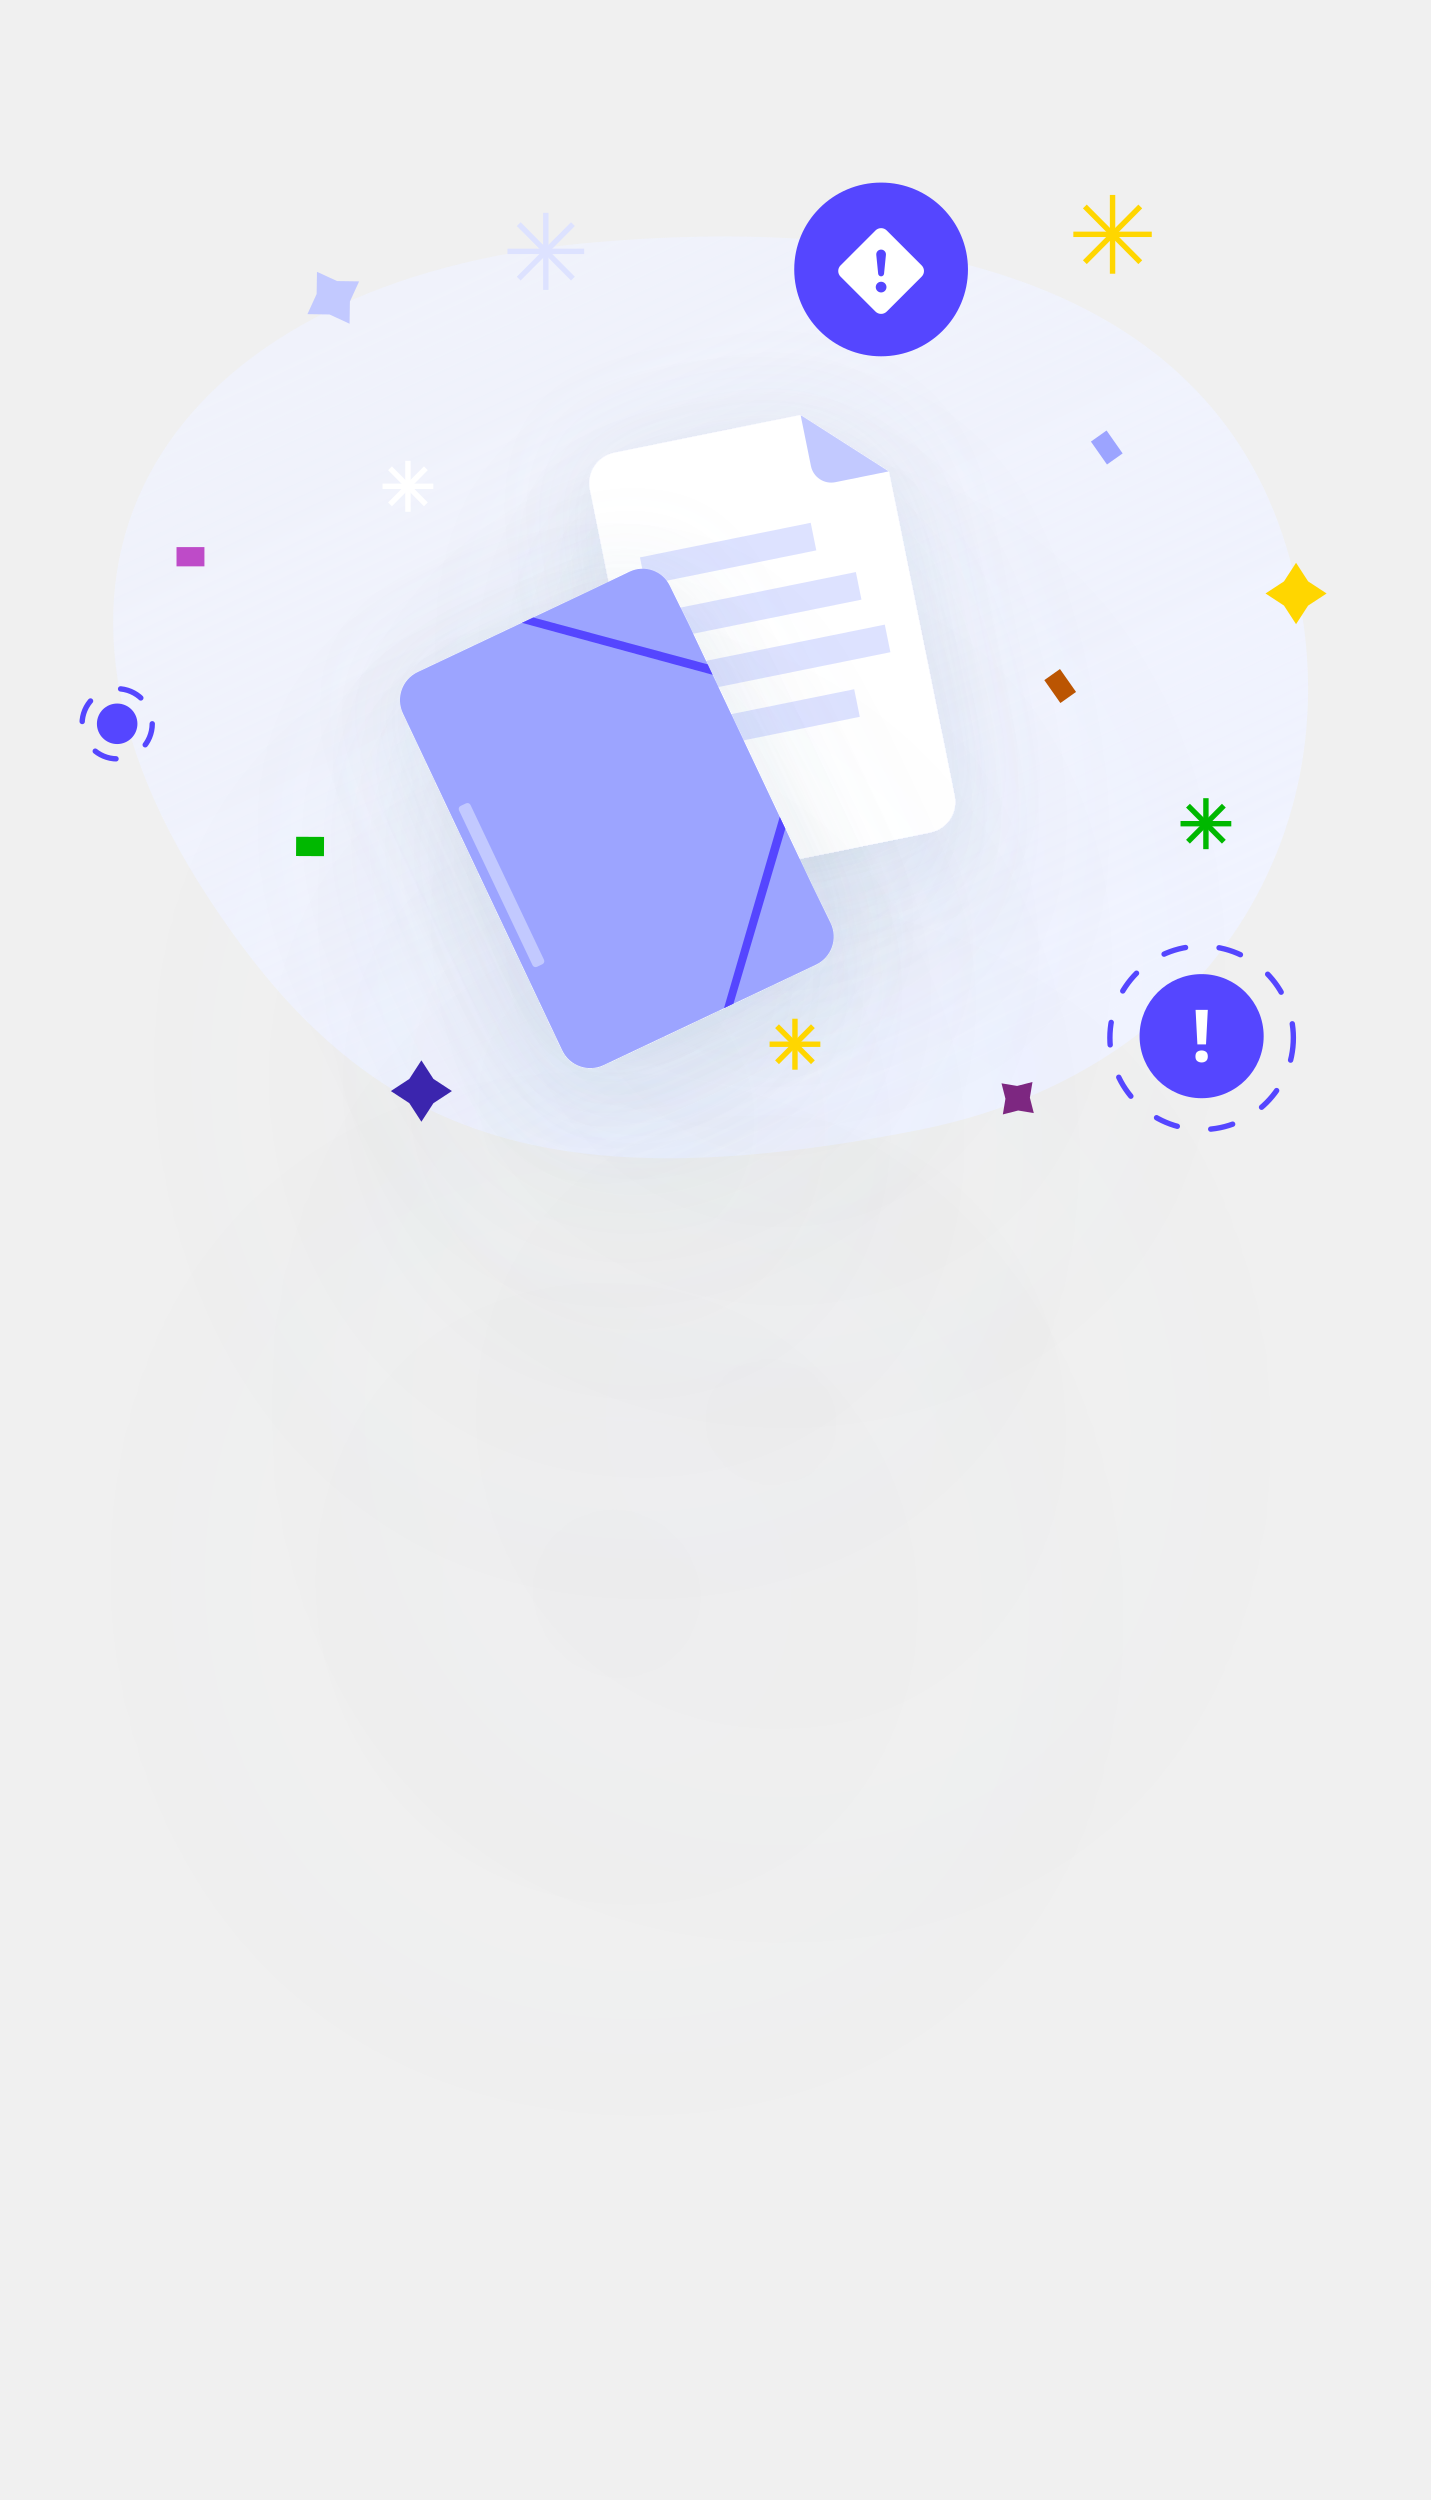
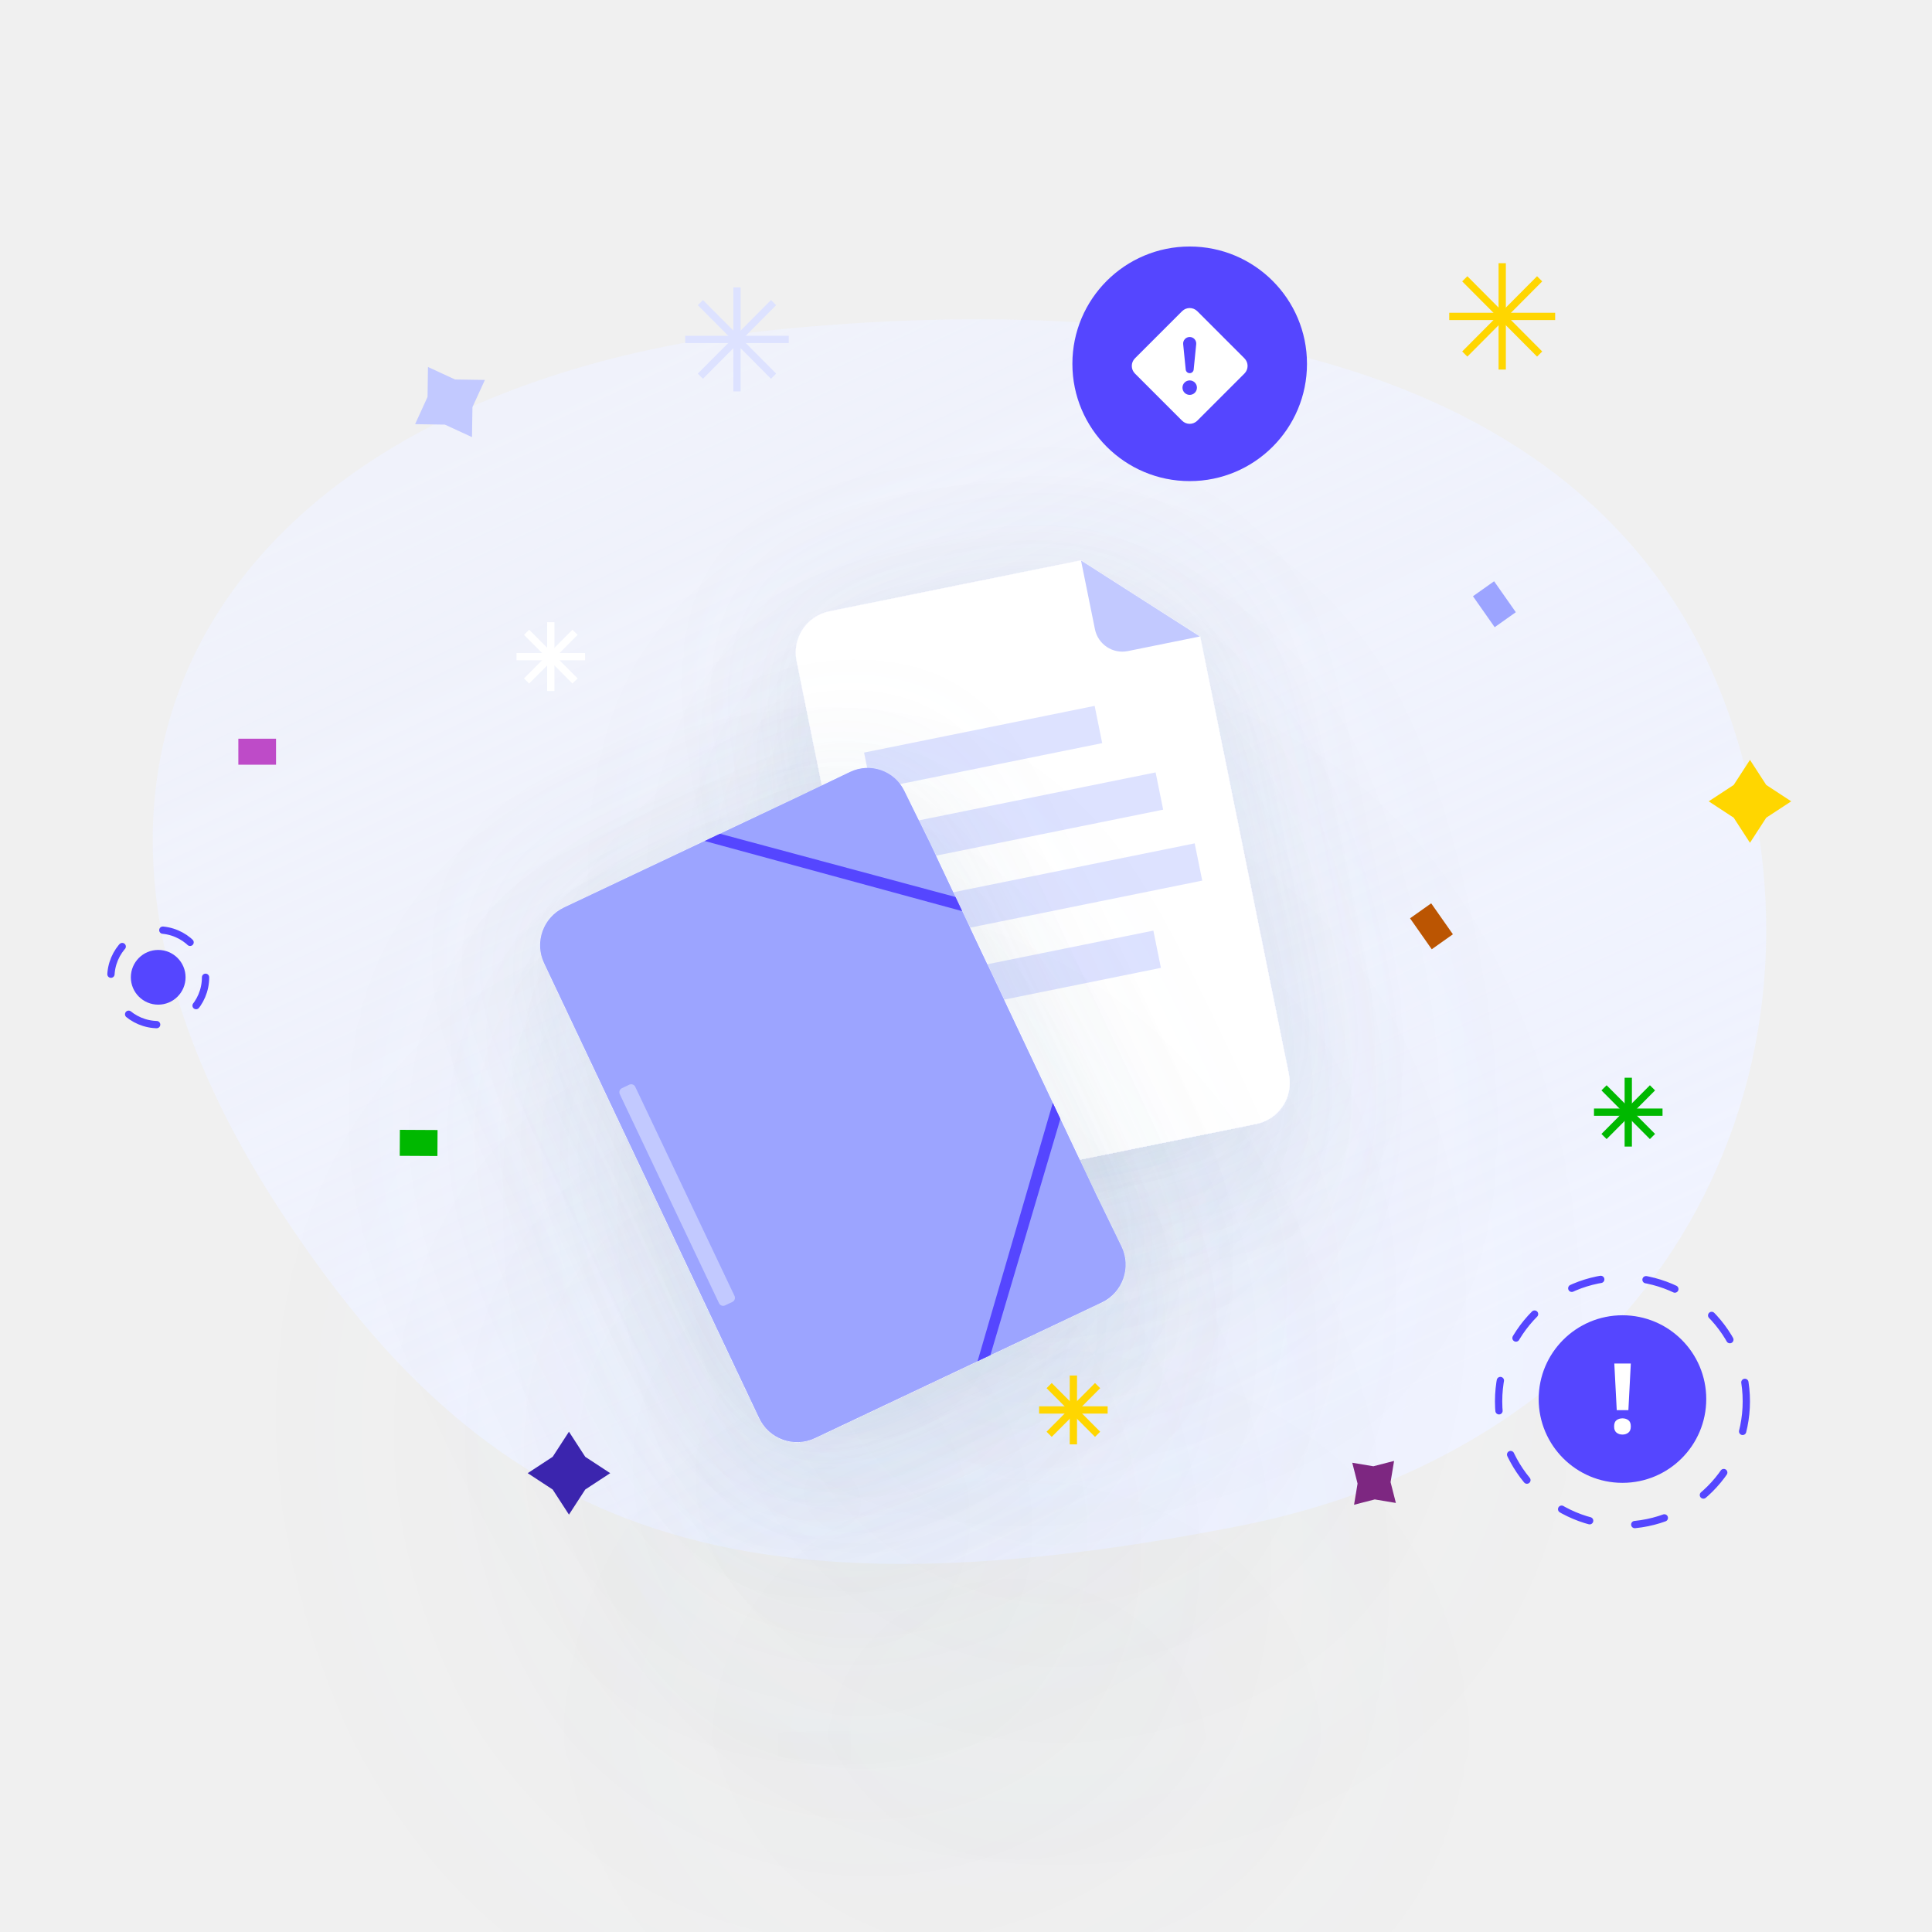
- <svg xmlns="http://www.w3.org/2000/svg" width="356" height="622" viewBox="0 0 356 622" fill="none">
+ <svg xmlns="http://www.w3.org/2000/svg" width="356" height="356" viewBox="0 0 356 356" fill="none">
  <path d="M318.971 132.741C297.084 67.914 222.641 53.32 145.655 60.496C46.953 69.695 -5.185 136.114 51.599 223.011C89.3 280.704 132.444 300.083 228.405 281.172C306.503 265.781 340.858 197.568 318.971 132.741Z" fill="url(#paint0_linear_3569_2571)" />
  <g filter="url(#filter0_ddddd_3569_2571)">
    <path d="M146.791 121.751C145.945 117.574 148.645 113.501 152.823 112.655L199.273 103.244L208.225 111.896L221.143 117.292L237.493 197.996C238.34 202.174 235.639 206.246 231.462 207.093L174.302 218.673C170.125 219.52 166.052 216.819 165.206 212.642L146.791 121.751Z" fill="white" />
    <rect x="159.219" y="138.676" width="43.349" height="7.004" transform="rotate(-11.4531 159.219 138.676)" fill="#DDE2FF" />
    <rect x="162.047" y="152.637" width="51.927" height="7.004" transform="rotate(-11.4531 162.047 152.637)" fill="#DDE2FF" />
    <rect x="164.875" y="166.598" width="56.387" height="7.004" transform="rotate(-11.4531 164.875 166.598)" fill="#DDE2FF" />
    <rect x="167.704" y="180.559" width="45.731" height="7.004" transform="rotate(-11.4531 167.704 180.559)" fill="#DDE2FF" />
    <path d="M199.195 103.286L201.761 115.95C202.325 118.735 205.04 120.535 207.825 119.971L221.09 117.284L199.195 103.286Z" fill="#C2C9FF" />
  </g>
  <g filter="url(#filter1_ddddd_3569_2571)">
    <path d="M100.256 177.481C98.434 173.628 100.081 169.027 103.935 167.206L146.781 146.949L156.626 142.233C160.345 140.452 164.805 141.997 166.626 145.696L171.378 155.353L201.919 219.952L206.64 229.652C208.518 233.511 206.887 238.161 203.009 240.001L193.594 244.469L150.17 264.999C146.316 266.821 141.716 265.174 139.894 261.321L100.256 177.481Z" fill="#9CA4FF" />
    <path d="M132.665 153.63L176.071 165.287L177.3 167.892L129.845 154.965L132.665 153.63Z" fill="#5546FF" />
    <path d="M182.493 249.712L195.391 206.176L193.997 203.216L180.13 250.83L182.493 249.712Z" fill="#5546FF" />
    <rect x="113.85" y="200.868" width="3.155" height="44.31" rx="0.836" transform="rotate(-25.3928 113.85 200.868)" fill="#C2C9FF" />
  </g>
  <path d="M300.031 199.26V210.602" stroke="#00B800" stroke-width="1.343" stroke-linecap="square" />
  <path d="M305.674 204.933L294.387 204.933" stroke="#00B800" stroke-width="1.343" stroke-linecap="square" />
  <path d="M304.021 208.943L296.041 200.923" stroke="#00B800" stroke-width="1.343" stroke-linecap="square" />
  <path d="M296.04 208.943L304.021 200.923" stroke="#00B800" stroke-width="1.343" stroke-linecap="square" />
  <circle cx="298.964" cy="258.213" r="22.823" stroke="#5546FF" stroke-width="1.343" stroke-linecap="round" stroke-dasharray="5.6 8.39" />
  <circle cx="219.218" cy="67.038" r="21.614" fill="#5546FF" />
  <path d="M220.618 57.342C219.845 56.569 218.592 56.569 217.819 57.342L209.13 66.031C208.358 66.803 208.358 68.056 209.13 68.829L217.819 77.518C218.592 78.291 219.845 78.291 220.618 77.518L229.307 68.829C230.08 68.056 230.08 66.803 229.307 66.031L220.618 57.342ZM219.219 62.096C219.933 62.096 220.49 62.712 220.419 63.423L219.952 68.1C219.914 68.477 219.597 68.763 219.219 68.763C218.84 68.763 218.523 68.477 218.486 68.1L218.018 63.423C217.947 62.712 218.505 62.096 219.219 62.096ZM219.221 70.097C219.957 70.097 220.554 70.694 220.554 71.43C220.554 72.167 219.957 72.764 219.221 72.764C218.484 72.764 217.887 72.167 217.887 71.43C217.887 70.694 218.484 70.097 219.221 70.097Z" fill="white" />
  <circle cx="298.963" cy="257.797" r="15.439" fill="#5546FF" />
  <path d="M300.054 259.84H297.909L297.461 251.253H300.502L300.054 259.84ZM297.426 262.846C297.426 262.295 297.575 261.909 297.874 261.686C298.179 261.463 298.545 261.352 298.973 261.352C299.389 261.352 299.746 261.463 300.045 261.686C300.35 261.909 300.502 262.295 300.502 262.846C300.502 263.374 300.35 263.754 300.045 263.989C299.746 264.223 299.389 264.34 298.973 264.34C298.545 264.34 298.179 264.223 297.874 263.989C297.575 263.754 297.426 263.374 297.426 262.846Z" fill="white" />
  <path d="M101.84 268.438L104.84 263.814L107.839 268.438L112.441 271.453L107.839 274.467L104.84 279.092L101.84 274.467L97.238 271.453L101.84 268.438Z" fill="#3B25AE" />
  <circle cx="29.151" cy="180.08" r="8.726" stroke="#5546FF" stroke-width="1.343" stroke-linecap="round" stroke-dasharray="5.6 8.39" />
  <path d="M319.458 144.643L322.458 140.019L325.458 144.643L330.059 147.657L325.458 150.672L322.458 155.296L319.458 150.672L314.856 147.657L319.458 144.643Z" fill="#FFD600" />
  <path d="M78.78 73.143L78.862 67.623L83.854 69.926L89.347 70.009L87.055 75.026L86.972 80.545L81.98 78.242L76.488 78.159L78.78 73.143Z" fill="#C2C9FF" />
  <path d="M253.062 270.18L256.88 269.198L256.234 273.105L257.211 276.942L253.323 276.292L249.505 277.274L250.152 273.367L249.175 269.531L253.062 270.18Z" fill="#7D2781" />
  <rect x="43.918" y="136.118" width="6.943" height="4.79" fill="#BE4BC8" />
  <rect width="6.966" height="4.775" transform="matrix(0.574214 0.818705 -0.816037 0.578 275.312 107.106)" fill="#9CA4FF" />
  <rect width="6.966" height="4.775" transform="matrix(0.574214 0.818705 -0.816037 0.578 263.718 166.452)" fill="#BB5502" />
  <path d="M135.799 53.626V71.454" stroke="#DDE2FF" stroke-width="1.343" stroke-linecap="square" />
  <path d="M144.669 62.54L126.928 62.54" stroke="#DDE2FF" stroke-width="1.343" stroke-linecap="square" />
  <path d="M142.073 68.843L129.528 56.236" stroke="#DDE2FF" stroke-width="1.343" stroke-linecap="square" />
  <path d="M129.526 68.843L142.071 56.236" stroke="#DDE2FF" stroke-width="1.343" stroke-linecap="square" />
  <path d="M197.786 254.13V265.472" stroke="#FFD600" stroke-width="1.343" stroke-linecap="square" />
  <path d="M203.429 259.804L192.142 259.804" stroke="#FFD600" stroke-width="1.343" stroke-linecap="square" />
  <path d="M201.776 263.814L193.795 255.794" stroke="#FFD600" stroke-width="1.343" stroke-linecap="square" />
  <path d="M193.795 263.814L201.776 255.794" stroke="#FFD600" stroke-width="1.343" stroke-linecap="square" />
  <path d="M276.805 49.171V67.43" stroke="#FFD600" stroke-width="1.343" stroke-linecap="square" />
  <path d="M285.888 58.303L267.718 58.303" stroke="#FFD600" stroke-width="1.343" stroke-linecap="square" />
  <path d="M283.229 64.76L270.381 51.849" stroke="#FFD600" stroke-width="1.343" stroke-linecap="square" />
  <path d="M270.38 64.76L283.228 51.849" stroke="#FFD600" stroke-width="1.343" stroke-linecap="square" />
  <path d="M101.494 115.321V126.664" stroke="white" stroke-width="1.343" stroke-linecap="square" />
  <path d="M107.137 120.995L95.85 120.995" stroke="white" stroke-width="1.343" stroke-linecap="square" />
  <path d="M105.484 125.005L97.503 116.985" stroke="white" stroke-width="1.343" stroke-linecap="square" />
  <path d="M97.503 125.006L105.484 116.986" stroke="white" stroke-width="1.343" stroke-linecap="square" />
  <rect width="6.943" height="4.79" transform="matrix(0.999986 0.0052472 -0.00519585 0.999986 73.6826 208.188)" fill="#00B800" />
  <circle cx="29.151" cy="180.081" r="5.041" fill="#5546FF" />
  <defs>
    <filter id="filter0_ddddd_3569_2571" x="-46.227" y="79.136" width="476.738" height="525.417" filterUnits="userSpaceOnUse" color-interpolation-filters="sRGB">
      <feFlood flood-opacity="0" result="BackgroundImageFix" />
      <feColorMatrix in="SourceAlpha" type="matrix" values="0 0 0 0 0 0 0 0 0 0 0 0 0 0 0 0 0 0 127 0" result="hardAlpha" />
      <feOffset dy="192.863" />
      <feGaussianBlur stdDeviation="96.431" />
      <feComposite in2="hardAlpha" operator="out" />
      <feColorMatrix type="matrix" values="0 0 0 0 0.439 0 0 0 0 0.565 0 0 0 0 0.69 0 0 0 0.04 0" />
      <feBlend mode="normal" in2="BackgroundImageFix" result="effect1_dropShadow_3569_2571" />
      <feColorMatrix in="SourceAlpha" type="matrix" values="0 0 0 0 0 0 0 0 0 0 0 0 0 0 0 0 0 0 127 0" result="hardAlpha" />
      <feOffset dy="72.323" />
      <feGaussianBlur stdDeviation="48.216" />
      <feComposite in2="hardAlpha" operator="out" />
      <feColorMatrix type="matrix" values="0 0 0 0 0.439 0 0 0 0 0.565 0 0 0 0 0.69 0 0 0 0.05 0" />
      <feBlend mode="normal" in2="effect1_dropShadow_3569_2571" result="effect2_dropShadow_3569_2571" />
      <feColorMatrix in="SourceAlpha" type="matrix" values="0 0 0 0 0 0 0 0 0 0 0 0 0 0 0 0 0 0 127 0" result="hardAlpha" />
      <feOffset dy="24.108" />
      <feGaussianBlur stdDeviation="24.108" />
      <feComposite in2="hardAlpha" operator="out" />
      <feColorMatrix type="matrix" values="0 0 0 0 0.439 0 0 0 0 0.565 0 0 0 0 0.69 0 0 0 0.08 0" />
      <feBlend mode="normal" in2="effect2_dropShadow_3569_2571" result="effect3_dropShadow_3569_2571" />
      <feColorMatrix in="SourceAlpha" type="matrix" values="0 0 0 0 0 0 0 0 0 0 0 0 0 0 0 0 0 0 127 0" result="hardAlpha" />
      <feOffset dy="12.054" />
      <feGaussianBlur stdDeviation="12.054" />
      <feComposite in2="hardAlpha" operator="out" />
      <feColorMatrix type="matrix" values="0 0 0 0 0.439 0 0 0 0 0.565 0 0 0 0 0.69 0 0 0 0.05 0" />
      <feBlend mode="normal" in2="effect3_dropShadow_3569_2571" result="effect4_dropShadow_3569_2571" />
      <feColorMatrix in="SourceAlpha" type="matrix" values="0 0 0 0 0 0 0 0 0 0 0 0 0 0 0 0 0 0 127 0" result="hardAlpha" />
      <feOffset />
      <feGaussianBlur stdDeviation="12.054" />
      <feComposite in2="hardAlpha" operator="out" />
      <feColorMatrix type="matrix" values="0 0 0 0 0.439 0 0 0 0 0.565 0 0 0 0 0.69 0 0 0 0.1 0" />
      <feBlend mode="normal" in2="effect4_dropShadow_3569_2571" result="effect5_dropShadow_3569_2571" />
      <feBlend mode="normal" in="SourceGraphic" in2="effect5_dropShadow_3569_2571" result="shape" />
    </filter>
    <filter id="filter1_ddddd_3569_2571" x="-93.349" y="117.386" width="493.631" height="534.081" filterUnits="userSpaceOnUse" color-interpolation-filters="sRGB">
      <feFlood flood-opacity="0" result="BackgroundImageFix" />
      <feColorMatrix in="SourceAlpha" type="matrix" values="0 0 0 0 0 0 0 0 0 0 0 0 0 0 0 0 0 0 127 0" result="hardAlpha" />
      <feOffset dy="192.863" />
      <feGaussianBlur stdDeviation="96.431" />
      <feComposite in2="hardAlpha" operator="out" />
      <feColorMatrix type="matrix" values="0 0 0 0 0.439 0 0 0 0 0.565 0 0 0 0 0.69 0 0 0 0.04 0" />
      <feBlend mode="normal" in2="BackgroundImageFix" result="effect1_dropShadow_3569_2571" />
      <feColorMatrix in="SourceAlpha" type="matrix" values="0 0 0 0 0 0 0 0 0 0 0 0 0 0 0 0 0 0 127 0" result="hardAlpha" />
      <feOffset dy="72.323" />
      <feGaussianBlur stdDeviation="48.216" />
      <feComposite in2="hardAlpha" operator="out" />
      <feColorMatrix type="matrix" values="0 0 0 0 0.439 0 0 0 0 0.565 0 0 0 0 0.69 0 0 0 0.05 0" />
      <feBlend mode="normal" in2="effect1_dropShadow_3569_2571" result="effect2_dropShadow_3569_2571" />
      <feColorMatrix in="SourceAlpha" type="matrix" values="0 0 0 0 0 0 0 0 0 0 0 0 0 0 0 0 0 0 127 0" result="hardAlpha" />
      <feOffset dy="24.108" />
      <feGaussianBlur stdDeviation="24.108" />
      <feComposite in2="hardAlpha" operator="out" />
      <feColorMatrix type="matrix" values="0 0 0 0 0.439 0 0 0 0 0.565 0 0 0 0 0.69 0 0 0 0.08 0" />
      <feBlend mode="normal" in2="effect2_dropShadow_3569_2571" result="effect3_dropShadow_3569_2571" />
      <feColorMatrix in="SourceAlpha" type="matrix" values="0 0 0 0 0 0 0 0 0 0 0 0 0 0 0 0 0 0 127 0" result="hardAlpha" />
      <feOffset dy="12.054" />
      <feGaussianBlur stdDeviation="12.054" />
      <feComposite in2="hardAlpha" operator="out" />
      <feColorMatrix type="matrix" values="0 0 0 0 0.439 0 0 0 0 0.565 0 0 0 0 0.69 0 0 0 0.05 0" />
      <feBlend mode="normal" in2="effect3_dropShadow_3569_2571" result="effect4_dropShadow_3569_2571" />
      <feColorMatrix in="SourceAlpha" type="matrix" values="0 0 0 0 0 0 0 0 0 0 0 0 0 0 0 0 0 0 127 0" result="hardAlpha" />
      <feOffset />
      <feGaussianBlur stdDeviation="12.054" />
      <feComposite in2="hardAlpha" operator="out" />
      <feColorMatrix type="matrix" values="0 0 0 0 0.439 0 0 0 0 0.565 0 0 0 0 0.69 0 0 0 0.1 0" />
      <feBlend mode="normal" in2="effect4_dropShadow_3569_2571" result="effect5_dropShadow_3569_2571" />
      <feBlend mode="normal" in="SourceGraphic" in2="effect5_dropShadow_3569_2571" result="shape" />
    </filter>
    <linearGradient id="paint0_linear_3569_2571" x1="141.245" y1="55.928" x2="241.735" y2="269.38" gradientUnits="userSpaceOnUse">
      <stop stop-color="#F0F3FF" stop-opacity="0.72" />
      <stop offset="1" stop-color="#F0F3FF" />
    </linearGradient>
  </defs>
</svg>
